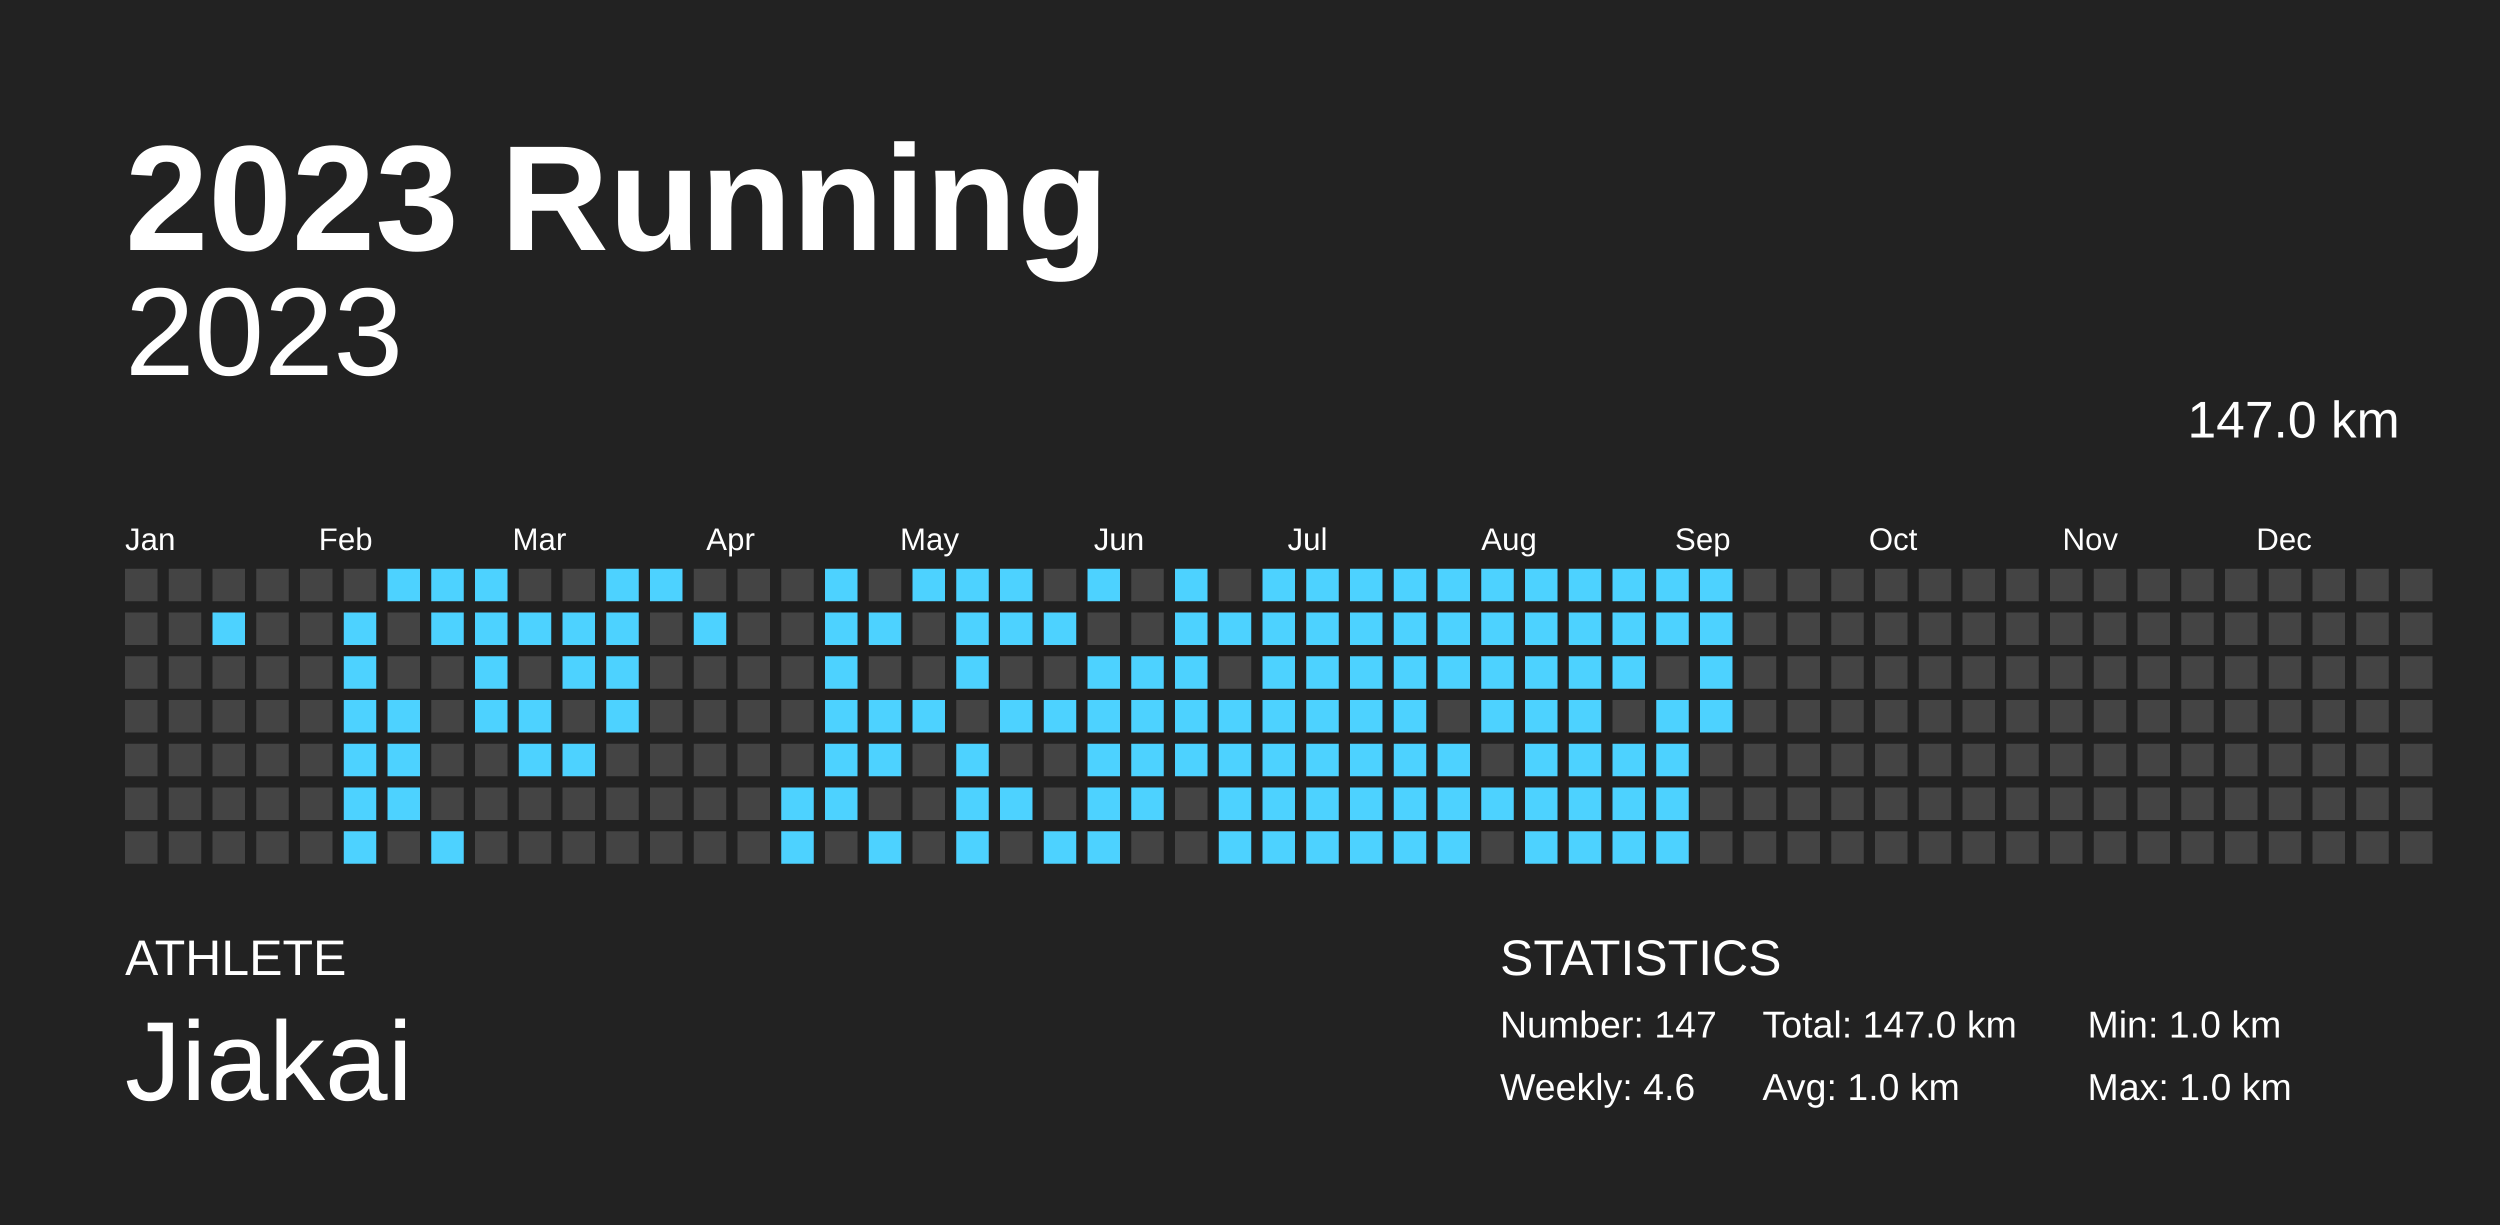
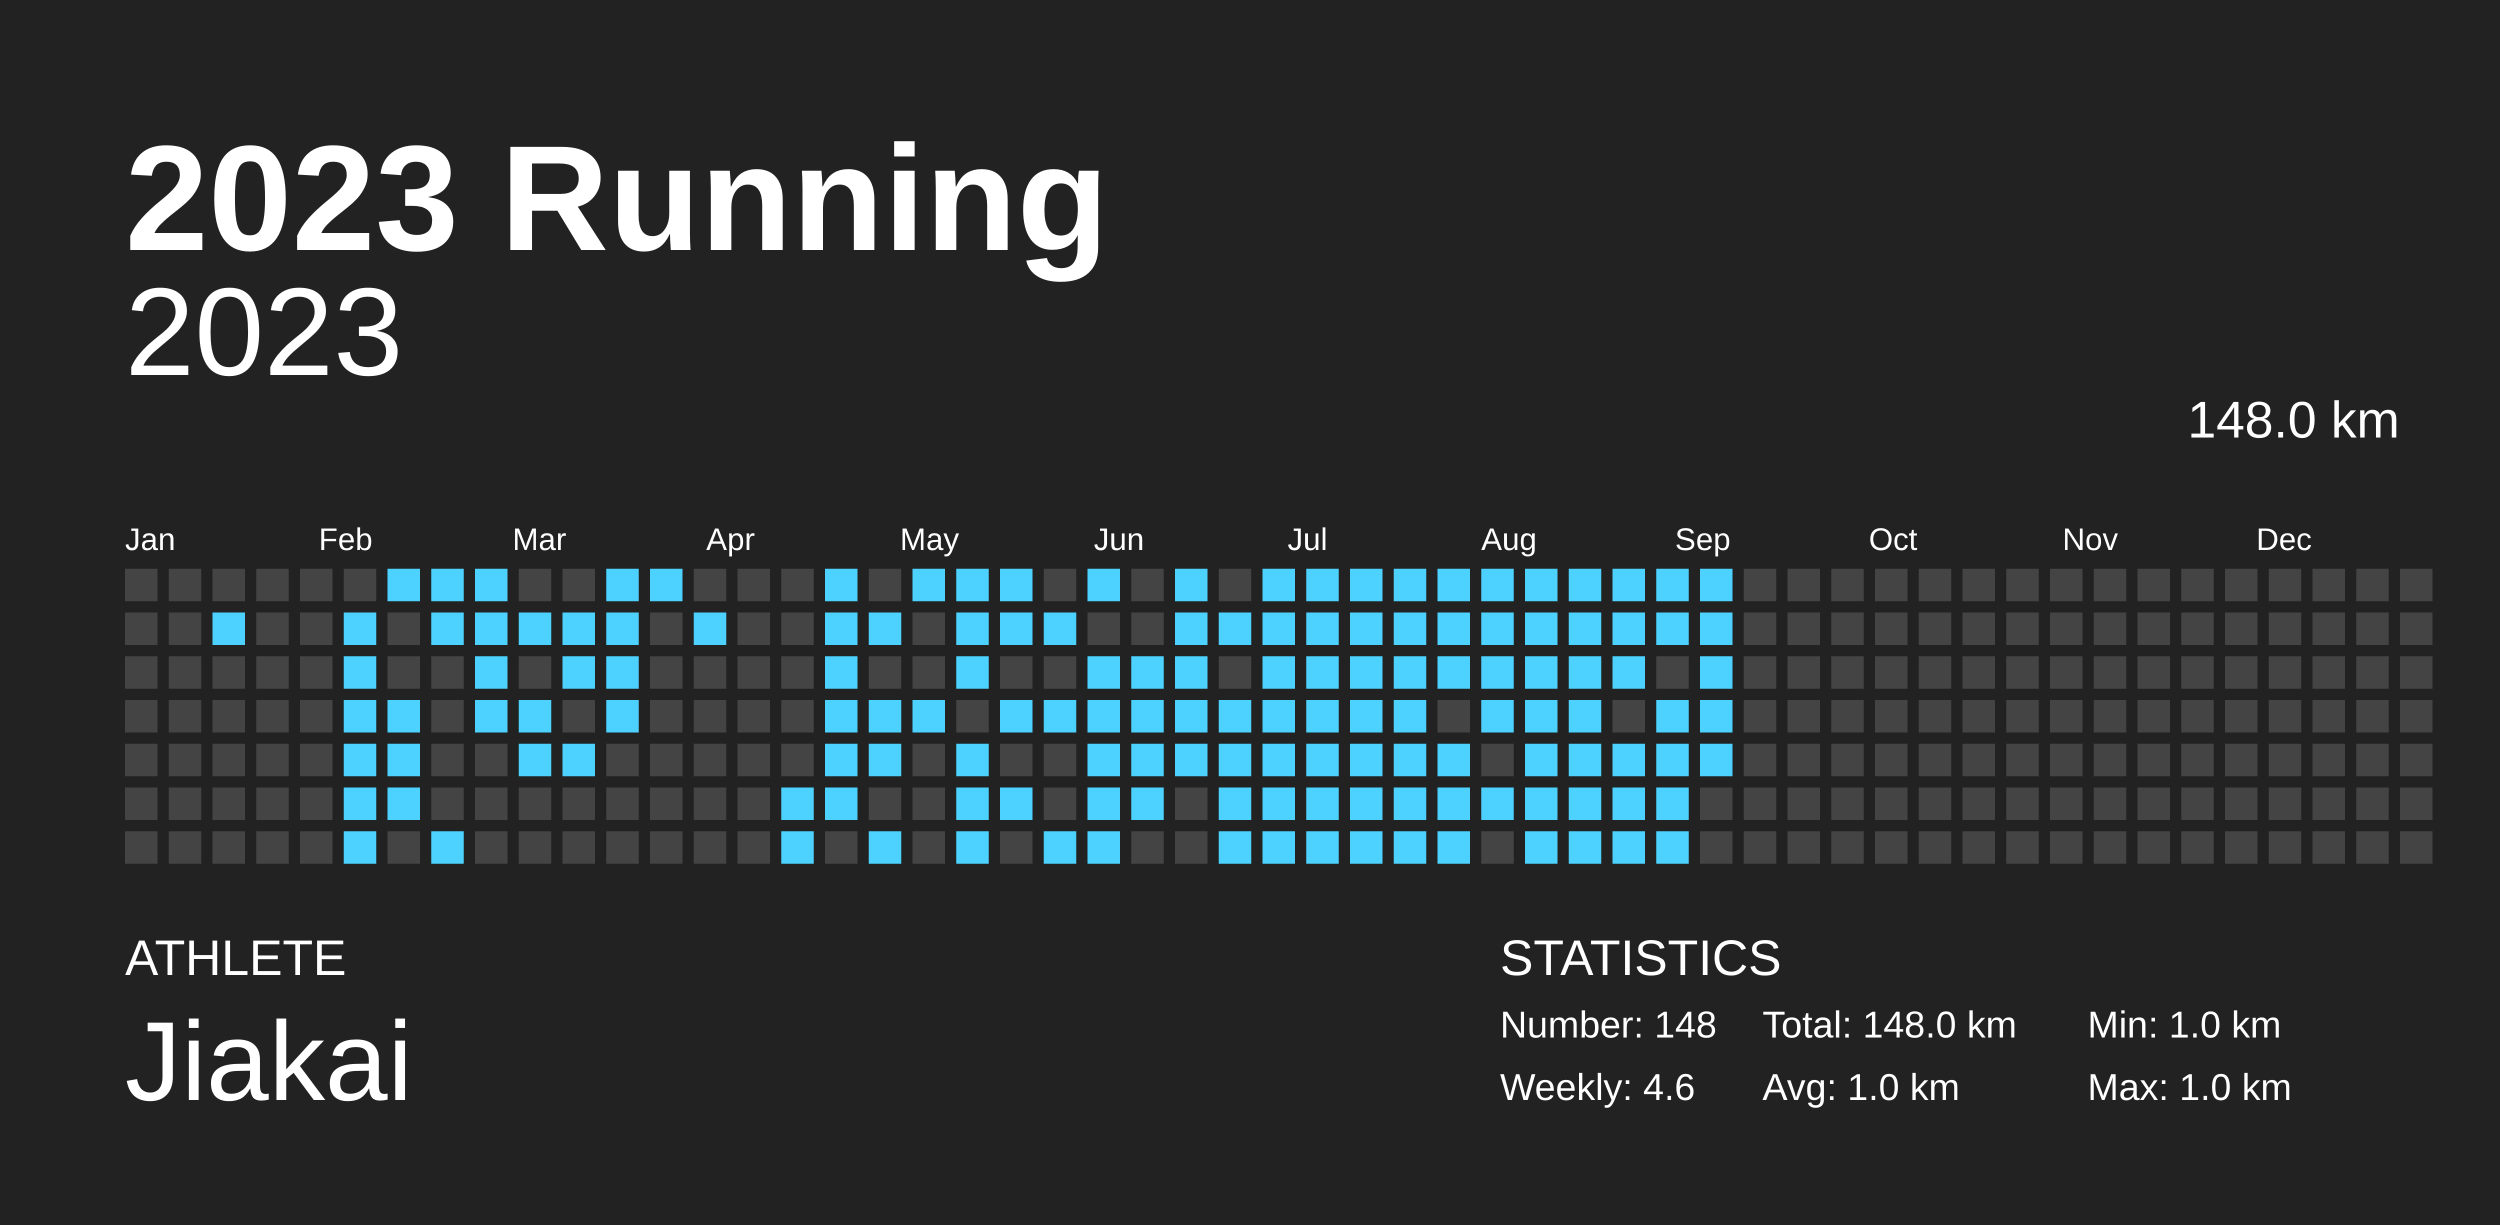
<svg xmlns="http://www.w3.org/2000/svg" baseProfile="full" height="98mm" version="1.1" viewBox="0,0,200,98" width="200mm">
  <defs />
  <rect fill="#222222" height="98" width="200" x="0" y="0" />
  <text fill="#FFFFFF" style="font-size:12px; font-family:Arial; font-weight:bold;" x="10" y="20">2023 Running</text>
  <text fill="#FFFFFF" style="font-size:4px; font-family:Arial" x="10" y="78">ATHLETE</text>
  <text fill="#FFFFFF" style="font-size:9px; font-family:Arial" x="10" y="88">Jiakai</text>
  <text fill="#FFFFFF" style="font-size:4px; font-family:Arial" x="120" y="78">STATISTICS</text>
-   <text fill="#FFFFFF" style="font-size:3px; font-family:Arial" x="120" y="83">Number: 147</text>
+   <text fill="#FFFFFF" style="font-size:3px; font-family:Arial" x="120" y="83">Number: 148</text>
  <text fill="#FFFFFF" style="font-size:3px; font-family:Arial" x="120" y="88">Weekly: 4.6</text>
-   <text fill="#FFFFFF" style="font-size:3px; font-family:Arial" x="141" y="83">Total: 147.0 km</text>
+   <text fill="#FFFFFF" style="font-size:3px; font-family:Arial" x="141" y="83">Total: 148.0 km</text>
  <text fill="#FFFFFF" style="font-size:3px; font-family:Arial" x="141" y="88">Avg: 1.0 km</text>
  <text fill="#FFFFFF" style="font-size:3px; font-family:Arial" x="167" y="83">Min: 1.0 km</text>
  <text fill="#FFFFFF" style="font-size:3px; font-family:Arial" x="167" y="88">Max: 1.0 km</text>
  <text alignment-baseline="hanging" fill="#FFFFFF" style="font-size:10.0px; font-family:Arial;" x="10" y="30">2023</text>
-   <text alignment-baseline="hanging" fill="#FFFFFF" style="font-size:4.125px; font-family:Arial;" x="175" y="35">147.0 km</text>
+   <text alignment-baseline="hanging" fill="#FFFFFF" style="font-size:4.125px; font-family:Arial;" x="175" y="35">148.0 km</text>
  <text fill="#FFFFFF" style="font-size:2.5px; font-family:Arial" x="10.0" y="44">Jan</text>
  <text fill="#FFFFFF" style="font-size:2.5px; font-family:Arial" x="25.5" y="44">Feb</text>
  <text fill="#FFFFFF" style="font-size:2.5px; font-family:Arial" x="41.0" y="44">Mar</text>
  <text fill="#FFFFFF" style="font-size:2.5px; font-family:Arial" x="56.5" y="44">Apr</text>
  <text fill="#FFFFFF" style="font-size:2.5px; font-family:Arial" x="72.0" y="44">May</text>
  <text fill="#FFFFFF" style="font-size:2.5px; font-family:Arial" x="87.5" y="44">Jun</text>
  <text fill="#FFFFFF" style="font-size:2.5px; font-family:Arial" x="103.0" y="44">Jul</text>
  <text fill="#FFFFFF" style="font-size:2.5px; font-family:Arial" x="118.5" y="44">Aug</text>
  <text fill="#FFFFFF" style="font-size:2.5px; font-family:Arial" x="134.0" y="44">Sep</text>
  <text fill="#FFFFFF" style="font-size:2.5px; font-family:Arial" x="149.5" y="44">Oct</text>
  <text fill="#FFFFFF" style="font-size:2.5px; font-family:Arial" x="165.0" y="44">Nov</text>
  <text fill="#FFFFFF" style="font-size:2.5px; font-family:Arial" x="180.5" y="44">Dec</text>
  <rect fill="#444444" height="2.6" width="2.6" x="10.0" y="45.5" />
  <rect fill="#444444" height="2.6" width="2.6" x="10.0" y="49.0" />
  <rect fill="#444444" height="2.6" width="2.6" x="10.0" y="52.5" />
  <rect fill="#444444" height="2.6" width="2.6" x="10.0" y="56.0" />
  <rect fill="#444444" height="2.6" width="2.6" x="10.0" y="59.5" />
  <rect fill="#444444" height="2.6" width="2.6" x="10.0" y="63.0" />
  <rect fill="#444444" height="2.6" width="2.6" x="10.0" y="66.5" />
  <rect fill="#444444" height="2.6" width="2.6" x="13.5" y="45.5" />
  <rect fill="#444444" height="2.6" width="2.6" x="13.5" y="49.0" />
  <rect fill="#444444" height="2.6" width="2.6" x="13.5" y="52.5" />
  <rect fill="#444444" height="2.6" width="2.6" x="13.5" y="56.0" />
  <rect fill="#444444" height="2.6" width="2.6" x="13.5" y="59.5" />
  <rect fill="#444444" height="2.6" width="2.6" x="13.5" y="63.0" />
  <rect fill="#444444" height="2.6" width="2.6" x="13.5" y="66.5" />
  <rect fill="#444444" height="2.6" width="2.6" x="17.0" y="45.5" />
  <rect fill="#4dd2ff" height="2.6" width="2.6" x="17.0" y="49.0" />
  <rect fill="#444444" height="2.6" width="2.6" x="17.0" y="52.5" />
  <rect fill="#444444" height="2.6" width="2.6" x="17.0" y="56.0" />
  <rect fill="#444444" height="2.6" width="2.6" x="17.0" y="59.5" />
  <rect fill="#444444" height="2.6" width="2.6" x="17.0" y="63.0" />
  <rect fill="#444444" height="2.6" width="2.6" x="17.0" y="66.5" />
  <rect fill="#444444" height="2.6" width="2.6" x="20.5" y="45.5" />
  <rect fill="#444444" height="2.6" width="2.6" x="20.5" y="49.0" />
  <rect fill="#444444" height="2.6" width="2.6" x="20.5" y="52.5" />
  <rect fill="#444444" height="2.6" width="2.6" x="20.5" y="56.0" />
  <rect fill="#444444" height="2.6" width="2.6" x="20.5" y="59.5" />
  <rect fill="#444444" height="2.6" width="2.6" x="20.5" y="63.0" />
  <rect fill="#444444" height="2.6" width="2.6" x="20.5" y="66.5" />
  <rect fill="#444444" height="2.6" width="2.6" x="24.0" y="45.5" />
  <rect fill="#444444" height="2.6" width="2.6" x="24.0" y="49.0" />
  <rect fill="#444444" height="2.6" width="2.6" x="24.0" y="52.5" />
  <rect fill="#444444" height="2.6" width="2.6" x="24.0" y="56.0" />
  <rect fill="#444444" height="2.6" width="2.6" x="24.0" y="59.5" />
  <rect fill="#444444" height="2.6" width="2.6" x="24.0" y="63.0" />
  <rect fill="#444444" height="2.6" width="2.6" x="24.0" y="66.5" />
  <rect fill="#444444" height="2.6" width="2.6" x="27.5" y="45.5" />
  <rect fill="#4dd2ff" height="2.6" width="2.6" x="27.5" y="49.0" />
  <rect fill="#4dd2ff" height="2.6" width="2.6" x="27.5" y="52.5" />
  <rect fill="#4dd2ff" height="2.6" width="2.6" x="27.5" y="56.0" />
  <rect fill="#4dd2ff" height="2.6" width="2.6" x="27.5" y="59.5" />
  <rect fill="#4dd2ff" height="2.6" width="2.6" x="27.5" y="63.0" />
  <rect fill="#4dd2ff" height="2.6" width="2.6" x="27.5" y="66.5" />
  <rect fill="#4dd2ff" height="2.6" width="2.6" x="31.0" y="45.5" />
  <rect fill="#444444" height="2.6" width="2.6" x="31.0" y="49.0" />
  <rect fill="#444444" height="2.6" width="2.6" x="31.0" y="52.5" />
  <rect fill="#4dd2ff" height="2.6" width="2.6" x="31.0" y="56.0" />
  <rect fill="#4dd2ff" height="2.6" width="2.6" x="31.0" y="59.5" />
  <rect fill="#4dd2ff" height="2.6" width="2.6" x="31.0" y="63.0" />
  <rect fill="#444444" height="2.6" width="2.6" x="31.0" y="66.5" />
  <rect fill="#4dd2ff" height="2.6" width="2.6" x="34.5" y="45.5" />
  <rect fill="#4dd2ff" height="2.6" width="2.6" x="34.5" y="49.0" />
  <rect fill="#444444" height="2.6" width="2.6" x="34.5" y="52.5" />
  <rect fill="#444444" height="2.6" width="2.6" x="34.5" y="56.0" />
  <rect fill="#444444" height="2.6" width="2.6" x="34.5" y="59.5" />
  <rect fill="#444444" height="2.6" width="2.6" x="34.5" y="63.0" />
  <rect fill="#4dd2ff" height="2.6" width="2.6" x="34.5" y="66.5" />
  <rect fill="#4dd2ff" height="2.6" width="2.6" x="38.0" y="45.5" />
  <rect fill="#4dd2ff" height="2.6" width="2.6" x="38.0" y="49.0" />
  <rect fill="#4dd2ff" height="2.6" width="2.6" x="38.0" y="52.5" />
  <rect fill="#4dd2ff" height="2.6" width="2.6" x="38.0" y="56.0" />
  <rect fill="#444444" height="2.6" width="2.6" x="38.0" y="59.5" />
  <rect fill="#444444" height="2.6" width="2.6" x="38.0" y="63.0" />
  <rect fill="#444444" height="2.6" width="2.6" x="38.0" y="66.5" />
  <rect fill="#444444" height="2.6" width="2.6" x="41.5" y="45.5" />
  <rect fill="#4dd2ff" height="2.6" width="2.6" x="41.5" y="49.0" />
  <rect fill="#444444" height="2.6" width="2.6" x="41.5" y="52.5" />
  <rect fill="#4dd2ff" height="2.6" width="2.6" x="41.5" y="56.0" />
  <rect fill="#4dd2ff" height="2.6" width="2.6" x="41.5" y="59.5" />
  <rect fill="#444444" height="2.6" width="2.6" x="41.5" y="63.0" />
  <rect fill="#444444" height="2.6" width="2.6" x="41.5" y="66.5" />
  <rect fill="#444444" height="2.6" width="2.6" x="45.0" y="45.5" />
  <rect fill="#4dd2ff" height="2.6" width="2.6" x="45.0" y="49.0" />
  <rect fill="#4dd2ff" height="2.6" width="2.6" x="45.0" y="52.5" />
  <rect fill="#444444" height="2.6" width="2.6" x="45.0" y="56.0" />
  <rect fill="#4dd2ff" height="2.6" width="2.6" x="45.0" y="59.5" />
  <rect fill="#444444" height="2.6" width="2.6" x="45.0" y="63.0" />
  <rect fill="#444444" height="2.6" width="2.6" x="45.0" y="66.5" />
  <rect fill="#4dd2ff" height="2.6" width="2.6" x="48.5" y="45.5" />
  <rect fill="#4dd2ff" height="2.6" width="2.6" x="48.5" y="49.0" />
  <rect fill="#4dd2ff" height="2.6" width="2.6" x="48.5" y="52.5" />
  <rect fill="#4dd2ff" height="2.6" width="2.6" x="48.5" y="56.0" />
  <rect fill="#444444" height="2.6" width="2.6" x="48.5" y="59.5" />
  <rect fill="#444444" height="2.6" width="2.6" x="48.5" y="63.0" />
  <rect fill="#444444" height="2.6" width="2.6" x="48.5" y="66.5" />
  <rect fill="#4dd2ff" height="2.6" width="2.6" x="52.0" y="45.5" />
  <rect fill="#444444" height="2.6" width="2.6" x="52.0" y="49.0" />
  <rect fill="#444444" height="2.6" width="2.6" x="52.0" y="52.5" />
  <rect fill="#444444" height="2.6" width="2.6" x="52.0" y="56.0" />
  <rect fill="#444444" height="2.6" width="2.6" x="52.0" y="59.5" />
  <rect fill="#444444" height="2.6" width="2.6" x="52.0" y="63.0" />
  <rect fill="#444444" height="2.6" width="2.6" x="52.0" y="66.5" />
  <rect fill="#444444" height="2.6" width="2.6" x="55.5" y="45.5" />
  <rect fill="#4dd2ff" height="2.6" width="2.6" x="55.5" y="49.0" />
  <rect fill="#444444" height="2.6" width="2.6" x="55.5" y="52.5" />
  <rect fill="#444444" height="2.6" width="2.6" x="55.5" y="56.0" />
  <rect fill="#444444" height="2.6" width="2.6" x="55.5" y="59.5" />
  <rect fill="#444444" height="2.6" width="2.6" x="55.5" y="63.0" />
  <rect fill="#444444" height="2.6" width="2.6" x="55.5" y="66.5" />
  <rect fill="#444444" height="2.6" width="2.6" x="59.0" y="45.5" />
  <rect fill="#444444" height="2.6" width="2.6" x="59.0" y="49.0" />
  <rect fill="#444444" height="2.6" width="2.6" x="59.0" y="52.5" />
  <rect fill="#444444" height="2.6" width="2.6" x="59.0" y="56.0" />
  <rect fill="#444444" height="2.6" width="2.6" x="59.0" y="59.5" />
  <rect fill="#444444" height="2.6" width="2.6" x="59.0" y="63.0" />
  <rect fill="#444444" height="2.6" width="2.6" x="59.0" y="66.5" />
  <rect fill="#444444" height="2.6" width="2.6" x="62.5" y="45.5" />
  <rect fill="#444444" height="2.6" width="2.6" x="62.5" y="49.0" />
  <rect fill="#444444" height="2.6" width="2.6" x="62.5" y="52.5" />
  <rect fill="#444444" height="2.6" width="2.6" x="62.5" y="56.0" />
  <rect fill="#444444" height="2.6" width="2.6" x="62.5" y="59.5" />
  <rect fill="#4dd2ff" height="2.6" width="2.6" x="62.5" y="63.0" />
  <rect fill="#4dd2ff" height="2.6" width="2.6" x="62.5" y="66.5" />
  <rect fill="#4dd2ff" height="2.6" width="2.6" x="66.0" y="45.5" />
  <rect fill="#4dd2ff" height="2.6" width="2.6" x="66.0" y="49.0" />
  <rect fill="#4dd2ff" height="2.6" width="2.6" x="66.0" y="52.5" />
  <rect fill="#4dd2ff" height="2.6" width="2.6" x="66.0" y="56.0" />
  <rect fill="#4dd2ff" height="2.6" width="2.6" x="66.0" y="59.5" />
  <rect fill="#4dd2ff" height="2.6" width="2.6" x="66.0" y="63.0" />
  <rect fill="#444444" height="2.6" width="2.6" x="66.0" y="66.5" />
  <rect fill="#444444" height="2.6" width="2.6" x="69.5" y="45.5" />
  <rect fill="#4dd2ff" height="2.6" width="2.6" x="69.5" y="49.0" />
  <rect fill="#444444" height="2.6" width="2.6" x="69.5" y="52.5" />
  <rect fill="#4dd2ff" height="2.6" width="2.6" x="69.5" y="56.0" />
  <rect fill="#4dd2ff" height="2.6" width="2.6" x="69.5" y="59.5" />
  <rect fill="#444444" height="2.6" width="2.6" x="69.5" y="63.0" />
  <rect fill="#4dd2ff" height="2.6" width="2.6" x="69.5" y="66.5" />
  <rect fill="#4dd2ff" height="2.6" width="2.6" x="73.0" y="45.5" />
  <rect fill="#444444" height="2.6" width="2.6" x="73.0" y="49.0" />
  <rect fill="#444444" height="2.6" width="2.6" x="73.0" y="52.5" />
  <rect fill="#4dd2ff" height="2.6" width="2.6" x="73.0" y="56.0" />
  <rect fill="#444444" height="2.6" width="2.6" x="73.0" y="59.5" />
  <rect fill="#444444" height="2.6" width="2.6" x="73.0" y="63.0" />
  <rect fill="#444444" height="2.6" width="2.6" x="73.0" y="66.5" />
  <rect fill="#4dd2ff" height="2.6" width="2.6" x="76.5" y="45.5" />
  <rect fill="#4dd2ff" height="2.6" width="2.6" x="76.5" y="49.0" />
  <rect fill="#4dd2ff" height="2.6" width="2.6" x="76.5" y="52.5" />
  <rect fill="#444444" height="2.6" width="2.6" x="76.5" y="56.0" />
  <rect fill="#4dd2ff" height="2.6" width="2.6" x="76.5" y="59.5" />
  <rect fill="#4dd2ff" height="2.6" width="2.6" x="76.5" y="63.0" />
  <rect fill="#4dd2ff" height="2.6" width="2.6" x="76.5" y="66.5" />
  <rect fill="#4dd2ff" height="2.6" width="2.6" x="80.0" y="45.5" />
  <rect fill="#4dd2ff" height="2.6" width="2.6" x="80.0" y="49.0" />
  <rect fill="#444444" height="2.6" width="2.6" x="80.0" y="52.5" />
  <rect fill="#4dd2ff" height="2.6" width="2.6" x="80.0" y="56.0" />
  <rect fill="#444444" height="2.6" width="2.6" x="80.0" y="59.5" />
  <rect fill="#4dd2ff" height="2.6" width="2.6" x="80.0" y="63.0" />
  <rect fill="#444444" height="2.6" width="2.6" x="80.0" y="66.5" />
  <rect fill="#444444" height="2.6" width="2.6" x="83.5" y="45.5" />
  <rect fill="#4dd2ff" height="2.6" width="2.6" x="83.5" y="49.0" />
  <rect fill="#444444" height="2.6" width="2.6" x="83.5" y="52.5" />
  <rect fill="#4dd2ff" height="2.6" width="2.6" x="83.5" y="56.0" />
  <rect fill="#444444" height="2.6" width="2.6" x="83.5" y="59.5" />
  <rect fill="#444444" height="2.6" width="2.6" x="83.5" y="63.0" />
  <rect fill="#4dd2ff" height="2.6" width="2.6" x="83.5" y="66.5" />
  <rect fill="#4dd2ff" height="2.6" width="2.6" x="87.0" y="45.5" />
  <rect fill="#444444" height="2.6" width="2.6" x="87.0" y="49.0" />
  <rect fill="#4dd2ff" height="2.6" width="2.6" x="87.0" y="52.5" />
  <rect fill="#4dd2ff" height="2.6" width="2.6" x="87.0" y="56.0" />
  <rect fill="#4dd2ff" height="2.6" width="2.6" x="87.0" y="59.5" />
  <rect fill="#4dd2ff" height="2.6" width="2.6" x="87.0" y="63.0" />
  <rect fill="#4dd2ff" height="2.6" width="2.6" x="87.0" y="66.5" />
  <rect fill="#444444" height="2.6" width="2.6" x="90.5" y="45.5" />
  <rect fill="#444444" height="2.6" width="2.6" x="90.5" y="49.0" />
  <rect fill="#4dd2ff" height="2.6" width="2.6" x="90.5" y="52.5" />
  <rect fill="#4dd2ff" height="2.6" width="2.6" x="90.5" y="56.0" />
  <rect fill="#4dd2ff" height="2.6" width="2.6" x="90.5" y="59.5" />
  <rect fill="#4dd2ff" height="2.6" width="2.6" x="90.5" y="63.0" />
  <rect fill="#444444" height="2.6" width="2.6" x="90.5" y="66.5" />
  <rect fill="#4dd2ff" height="2.6" width="2.6" x="94.0" y="45.5" />
  <rect fill="#4dd2ff" height="2.6" width="2.6" x="94.0" y="49.0" />
  <rect fill="#4dd2ff" height="2.6" width="2.6" x="94.0" y="52.5" />
  <rect fill="#4dd2ff" height="2.6" width="2.6" x="94.0" y="56.0" />
  <rect fill="#4dd2ff" height="2.6" width="2.6" x="94.0" y="59.5" />
  <rect fill="#444444" height="2.6" width="2.6" x="94.0" y="63.0" />
  <rect fill="#444444" height="2.6" width="2.6" x="94.0" y="66.5" />
  <rect fill="#444444" height="2.6" width="2.6" x="97.5" y="45.5" />
  <rect fill="#4dd2ff" height="2.6" width="2.6" x="97.5" y="49.0" />
  <rect fill="#444444" height="2.6" width="2.6" x="97.5" y="52.5" />
  <rect fill="#4dd2ff" height="2.6" width="2.6" x="97.5" y="56.0" />
  <rect fill="#4dd2ff" height="2.6" width="2.6" x="97.5" y="59.5" />
  <rect fill="#4dd2ff" height="2.6" width="2.6" x="97.5" y="63.0" />
  <rect fill="#4dd2ff" height="2.6" width="2.6" x="97.5" y="66.5" />
  <rect fill="#4dd2ff" height="2.6" width="2.6" x="101.0" y="45.5" />
  <rect fill="#4dd2ff" height="2.6" width="2.6" x="101.0" y="49.0" />
  <rect fill="#4dd2ff" height="2.6" width="2.6" x="101.0" y="52.5" />
  <rect fill="#4dd2ff" height="2.6" width="2.6" x="101.0" y="56.0" />
  <rect fill="#4dd2ff" height="2.6" width="2.6" x="101.0" y="59.5" />
  <rect fill="#4dd2ff" height="2.6" width="2.6" x="101.0" y="63.0" />
  <rect fill="#4dd2ff" height="2.6" width="2.6" x="101.0" y="66.5" />
  <rect fill="#4dd2ff" height="2.6" width="2.6" x="104.5" y="45.5" />
  <rect fill="#4dd2ff" height="2.6" width="2.6" x="104.5" y="49.0" />
  <rect fill="#4dd2ff" height="2.6" width="2.6" x="104.5" y="52.5" />
  <rect fill="#4dd2ff" height="2.6" width="2.6" x="104.5" y="56.0" />
  <rect fill="#4dd2ff" height="2.6" width="2.6" x="104.5" y="59.5" />
  <rect fill="#4dd2ff" height="2.6" width="2.6" x="104.5" y="63.0" />
  <rect fill="#4dd2ff" height="2.6" width="2.6" x="104.5" y="66.5" />
  <rect fill="#4dd2ff" height="2.6" width="2.6" x="108.0" y="45.5" />
  <rect fill="#4dd2ff" height="2.6" width="2.6" x="108.0" y="49.0" />
  <rect fill="#4dd2ff" height="2.6" width="2.6" x="108.0" y="52.5" />
  <rect fill="#4dd2ff" height="2.6" width="2.6" x="108.0" y="56.0" />
  <rect fill="#4dd2ff" height="2.6" width="2.6" x="108.0" y="59.5" />
  <rect fill="#4dd2ff" height="2.6" width="2.6" x="108.0" y="63.0" />
  <rect fill="#4dd2ff" height="2.6" width="2.6" x="108.0" y="66.5" />
  <rect fill="#4dd2ff" height="2.6" width="2.6" x="111.5" y="45.5" />
  <rect fill="#4dd2ff" height="2.6" width="2.6" x="111.5" y="49.0" />
  <rect fill="#4dd2ff" height="2.6" width="2.6" x="111.5" y="52.5" />
  <rect fill="#4dd2ff" height="2.6" width="2.6" x="111.5" y="56.0" />
  <rect fill="#4dd2ff" height="2.6" width="2.6" x="111.5" y="59.5" />
  <rect fill="#4dd2ff" height="2.6" width="2.6" x="111.5" y="63.0" />
  <rect fill="#4dd2ff" height="2.6" width="2.6" x="111.5" y="66.5" />
  <rect fill="#4dd2ff" height="2.6" width="2.6" x="115.0" y="45.5" />
  <rect fill="#4dd2ff" height="2.6" width="2.6" x="115.0" y="49.0" />
  <rect fill="#4dd2ff" height="2.6" width="2.6" x="115.0" y="52.5" />
  <rect fill="#444444" height="2.6" width="2.6" x="115.0" y="56.0" />
  <rect fill="#4dd2ff" height="2.6" width="2.6" x="115.0" y="59.5" />
  <rect fill="#4dd2ff" height="2.6" width="2.6" x="115.0" y="63.0" />
  <rect fill="#4dd2ff" height="2.6" width="2.6" x="115.0" y="66.5" />
  <rect fill="#4dd2ff" height="2.6" width="2.6" x="118.5" y="45.5" />
  <rect fill="#4dd2ff" height="2.6" width="2.6" x="118.5" y="49.0" />
  <rect fill="#4dd2ff" height="2.6" width="2.6" x="118.5" y="52.5" />
  <rect fill="#4dd2ff" height="2.6" width="2.6" x="118.5" y="56.0" />
  <rect fill="#444444" height="2.6" width="2.6" x="118.5" y="59.5" />
  <rect fill="#4dd2ff" height="2.6" width="2.6" x="118.5" y="63.0" />
  <rect fill="#444444" height="2.6" width="2.6" x="118.5" y="66.5" />
  <rect fill="#4dd2ff" height="2.6" width="2.6" x="122.0" y="45.5" />
  <rect fill="#4dd2ff" height="2.6" width="2.6" x="122.0" y="49.0" />
  <rect fill="#4dd2ff" height="2.6" width="2.6" x="122.0" y="52.5" />
  <rect fill="#4dd2ff" height="2.6" width="2.6" x="122.0" y="56.0" />
  <rect fill="#4dd2ff" height="2.6" width="2.6" x="122.0" y="59.5" />
  <rect fill="#4dd2ff" height="2.6" width="2.6" x="122.0" y="63.0" />
  <rect fill="#4dd2ff" height="2.6" width="2.6" x="122.0" y="66.5" />
  <rect fill="#4dd2ff" height="2.6" width="2.6" x="125.5" y="45.5" />
  <rect fill="#4dd2ff" height="2.6" width="2.6" x="125.5" y="49.0" />
  <rect fill="#4dd2ff" height="2.6" width="2.6" x="125.5" y="52.5" />
  <rect fill="#4dd2ff" height="2.6" width="2.6" x="125.5" y="56.0" />
  <rect fill="#4dd2ff" height="2.6" width="2.6" x="125.5" y="59.5" />
  <rect fill="#4dd2ff" height="2.6" width="2.6" x="125.5" y="63.0" />
  <rect fill="#4dd2ff" height="2.6" width="2.6" x="125.5" y="66.5" />
  <rect fill="#4dd2ff" height="2.6" width="2.6" x="129.0" y="45.5" />
  <rect fill="#4dd2ff" height="2.6" width="2.6" x="129.0" y="49.0" />
  <rect fill="#4dd2ff" height="2.6" width="2.6" x="129.0" y="52.5" />
  <rect fill="#444444" height="2.6" width="2.6" x="129.0" y="56.0" />
  <rect fill="#4dd2ff" height="2.6" width="2.6" x="129.0" y="59.5" />
  <rect fill="#4dd2ff" height="2.6" width="2.6" x="129.0" y="63.0" />
  <rect fill="#4dd2ff" height="2.6" width="2.6" x="129.0" y="66.5" />
  <rect fill="#4dd2ff" height="2.6" width="2.6" x="132.5" y="45.5" />
  <rect fill="#4dd2ff" height="2.6" width="2.6" x="132.5" y="49.0" />
  <rect fill="#444444" height="2.6" width="2.6" x="132.5" y="52.5" />
  <rect fill="#4dd2ff" height="2.6" width="2.6" x="132.5" y="56.0" />
  <rect fill="#4dd2ff" height="2.6" width="2.6" x="132.5" y="59.5" />
  <rect fill="#4dd2ff" height="2.6" width="2.6" x="132.5" y="63.0" />
  <rect fill="#4dd2ff" height="2.6" width="2.6" x="132.5" y="66.5" />
  <rect fill="#4dd2ff" height="2.6" width="2.6" x="136.0" y="45.5" />
  <rect fill="#4dd2ff" height="2.6" width="2.6" x="136.0" y="49.0" />
  <rect fill="#4dd2ff" height="2.6" width="2.6" x="136.0" y="52.5" />
  <rect fill="#4dd2ff" height="2.6" width="2.6" x="136.0" y="56.0" />
-   <rect fill="#444444" height="2.6" width="2.6" x="136.0" y="59.5" />
+   <rect fill="#4dd2ff" height="2.6" width="2.6" x="136.0" y="59.5" />
  <rect fill="#444444" height="2.6" width="2.6" x="136.0" y="63.0" />
  <rect fill="#444444" height="2.6" width="2.6" x="136.0" y="66.5" />
  <rect fill="#444444" height="2.6" width="2.6" x="139.5" y="45.5" />
  <rect fill="#444444" height="2.6" width="2.6" x="139.5" y="49.0" />
  <rect fill="#444444" height="2.6" width="2.6" x="139.5" y="52.5" />
  <rect fill="#444444" height="2.6" width="2.6" x="139.5" y="56.0" />
  <rect fill="#444444" height="2.6" width="2.6" x="139.5" y="59.5" />
  <rect fill="#444444" height="2.6" width="2.6" x="139.5" y="63.0" />
  <rect fill="#444444" height="2.6" width="2.6" x="139.5" y="66.5" />
  <rect fill="#444444" height="2.6" width="2.6" x="143.0" y="45.5" />
  <rect fill="#444444" height="2.6" width="2.6" x="143.0" y="49.0" />
  <rect fill="#444444" height="2.6" width="2.6" x="143.0" y="52.5" />
  <rect fill="#444444" height="2.6" width="2.6" x="143.0" y="56.0" />
  <rect fill="#444444" height="2.6" width="2.6" x="143.0" y="59.5" />
  <rect fill="#444444" height="2.6" width="2.6" x="143.0" y="63.0" />
  <rect fill="#444444" height="2.6" width="2.6" x="143.0" y="66.5" />
  <rect fill="#444444" height="2.6" width="2.6" x="146.5" y="45.5" />
  <rect fill="#444444" height="2.6" width="2.6" x="146.5" y="49.0" />
  <rect fill="#444444" height="2.6" width="2.6" x="146.5" y="52.5" />
  <rect fill="#444444" height="2.6" width="2.6" x="146.5" y="56.0" />
  <rect fill="#444444" height="2.6" width="2.6" x="146.5" y="59.5" />
  <rect fill="#444444" height="2.6" width="2.6" x="146.5" y="63.0" />
  <rect fill="#444444" height="2.6" width="2.6" x="146.5" y="66.5" />
  <rect fill="#444444" height="2.6" width="2.6" x="150.0" y="45.5" />
  <rect fill="#444444" height="2.6" width="2.6" x="150.0" y="49.0" />
  <rect fill="#444444" height="2.6" width="2.6" x="150.0" y="52.5" />
  <rect fill="#444444" height="2.6" width="2.6" x="150.0" y="56.0" />
  <rect fill="#444444" height="2.6" width="2.6" x="150.0" y="59.5" />
  <rect fill="#444444" height="2.6" width="2.6" x="150.0" y="63.0" />
  <rect fill="#444444" height="2.6" width="2.6" x="150.0" y="66.5" />
  <rect fill="#444444" height="2.6" width="2.6" x="153.5" y="45.5" />
  <rect fill="#444444" height="2.6" width="2.6" x="153.5" y="49.0" />
  <rect fill="#444444" height="2.6" width="2.6" x="153.5" y="52.5" />
  <rect fill="#444444" height="2.6" width="2.6" x="153.5" y="56.0" />
  <rect fill="#444444" height="2.6" width="2.6" x="153.5" y="59.5" />
  <rect fill="#444444" height="2.6" width="2.6" x="153.5" y="63.0" />
  <rect fill="#444444" height="2.6" width="2.6" x="153.5" y="66.5" />
  <rect fill="#444444" height="2.6" width="2.6" x="157.0" y="45.5" />
  <rect fill="#444444" height="2.6" width="2.6" x="157.0" y="49.0" />
  <rect fill="#444444" height="2.6" width="2.6" x="157.0" y="52.5" />
  <rect fill="#444444" height="2.6" width="2.6" x="157.0" y="56.0" />
  <rect fill="#444444" height="2.6" width="2.6" x="157.0" y="59.5" />
  <rect fill="#444444" height="2.6" width="2.6" x="157.0" y="63.0" />
  <rect fill="#444444" height="2.6" width="2.6" x="157.0" y="66.5" />
  <rect fill="#444444" height="2.6" width="2.6" x="160.5" y="45.5" />
  <rect fill="#444444" height="2.6" width="2.6" x="160.5" y="49.0" />
  <rect fill="#444444" height="2.6" width="2.6" x="160.5" y="52.5" />
  <rect fill="#444444" height="2.6" width="2.6" x="160.5" y="56.0" />
  <rect fill="#444444" height="2.6" width="2.6" x="160.5" y="59.5" />
  <rect fill="#444444" height="2.6" width="2.6" x="160.5" y="63.0" />
  <rect fill="#444444" height="2.6" width="2.6" x="160.5" y="66.5" />
  <rect fill="#444444" height="2.6" width="2.6" x="164.0" y="45.5" />
  <rect fill="#444444" height="2.6" width="2.6" x="164.0" y="49.0" />
  <rect fill="#444444" height="2.6" width="2.6" x="164.0" y="52.5" />
  <rect fill="#444444" height="2.6" width="2.6" x="164.0" y="56.0" />
  <rect fill="#444444" height="2.6" width="2.6" x="164.0" y="59.5" />
  <rect fill="#444444" height="2.6" width="2.6" x="164.0" y="63.0" />
  <rect fill="#444444" height="2.6" width="2.6" x="164.0" y="66.5" />
  <rect fill="#444444" height="2.6" width="2.6" x="167.5" y="45.5" />
  <rect fill="#444444" height="2.6" width="2.6" x="167.5" y="49.0" />
  <rect fill="#444444" height="2.6" width="2.6" x="167.5" y="52.5" />
  <rect fill="#444444" height="2.6" width="2.6" x="167.5" y="56.0" />
  <rect fill="#444444" height="2.6" width="2.6" x="167.5" y="59.5" />
  <rect fill="#444444" height="2.6" width="2.6" x="167.5" y="63.0" />
  <rect fill="#444444" height="2.6" width="2.6" x="167.5" y="66.5" />
  <rect fill="#444444" height="2.6" width="2.6" x="171.0" y="45.5" />
  <rect fill="#444444" height="2.6" width="2.6" x="171.0" y="49.0" />
  <rect fill="#444444" height="2.6" width="2.6" x="171.0" y="52.5" />
  <rect fill="#444444" height="2.6" width="2.6" x="171.0" y="56.0" />
  <rect fill="#444444" height="2.6" width="2.6" x="171.0" y="59.5" />
  <rect fill="#444444" height="2.6" width="2.6" x="171.0" y="63.0" />
  <rect fill="#444444" height="2.6" width="2.6" x="171.0" y="66.5" />
  <rect fill="#444444" height="2.6" width="2.6" x="174.5" y="45.5" />
  <rect fill="#444444" height="2.6" width="2.6" x="174.5" y="49.0" />
  <rect fill="#444444" height="2.6" width="2.6" x="174.5" y="52.5" />
  <rect fill="#444444" height="2.6" width="2.6" x="174.5" y="56.0" />
  <rect fill="#444444" height="2.6" width="2.6" x="174.5" y="59.5" />
  <rect fill="#444444" height="2.6" width="2.6" x="174.5" y="63.0" />
  <rect fill="#444444" height="2.6" width="2.6" x="174.5" y="66.5" />
  <rect fill="#444444" height="2.6" width="2.6" x="178.0" y="45.5" />
  <rect fill="#444444" height="2.6" width="2.6" x="178.0" y="49.0" />
  <rect fill="#444444" height="2.6" width="2.6" x="178.0" y="52.5" />
  <rect fill="#444444" height="2.6" width="2.6" x="178.0" y="56.0" />
  <rect fill="#444444" height="2.6" width="2.6" x="178.0" y="59.5" />
  <rect fill="#444444" height="2.6" width="2.6" x="178.0" y="63.0" />
  <rect fill="#444444" height="2.6" width="2.6" x="178.0" y="66.5" />
  <rect fill="#444444" height="2.6" width="2.6" x="181.5" y="45.5" />
  <rect fill="#444444" height="2.6" width="2.6" x="181.5" y="49.0" />
  <rect fill="#444444" height="2.6" width="2.6" x="181.5" y="52.5" />
  <rect fill="#444444" height="2.6" width="2.6" x="181.5" y="56.0" />
  <rect fill="#444444" height="2.6" width="2.6" x="181.5" y="59.5" />
  <rect fill="#444444" height="2.6" width="2.6" x="181.5" y="63.0" />
  <rect fill="#444444" height="2.6" width="2.6" x="181.5" y="66.5" />
  <rect fill="#444444" height="2.6" width="2.6" x="185.0" y="45.5" />
  <rect fill="#444444" height="2.6" width="2.6" x="185.0" y="49.0" />
  <rect fill="#444444" height="2.6" width="2.6" x="185.0" y="52.5" />
  <rect fill="#444444" height="2.6" width="2.6" x="185.0" y="56.0" />
  <rect fill="#444444" height="2.6" width="2.6" x="185.0" y="59.5" />
  <rect fill="#444444" height="2.6" width="2.6" x="185.0" y="63.0" />
  <rect fill="#444444" height="2.6" width="2.6" x="185.0" y="66.5" />
  <rect fill="#444444" height="2.6" width="2.6" x="188.5" y="45.5" />
  <rect fill="#444444" height="2.6" width="2.6" x="188.5" y="49.0" />
  <rect fill="#444444" height="2.6" width="2.6" x="188.5" y="52.5" />
  <rect fill="#444444" height="2.6" width="2.6" x="188.5" y="56.0" />
  <rect fill="#444444" height="2.6" width="2.6" x="188.5" y="59.5" />
  <rect fill="#444444" height="2.6" width="2.6" x="188.5" y="63.0" />
  <rect fill="#444444" height="2.6" width="2.6" x="188.5" y="66.5" />
  <rect fill="#444444" height="2.6" width="2.6" x="192.0" y="45.5" />
  <rect fill="#444444" height="2.6" width="2.6" x="192.0" y="49.0" />
  <rect fill="#444444" height="2.6" width="2.6" x="192.0" y="52.5" />
  <rect fill="#444444" height="2.6" width="2.6" x="192.0" y="56.0" />
  <rect fill="#444444" height="2.6" width="2.6" x="192.0" y="59.5" />
  <rect fill="#444444" height="2.6" width="2.6" x="192.0" y="63.0" />
  <rect fill="#444444" height="2.6" width="2.6" x="192.0" y="66.5" />
</svg>
